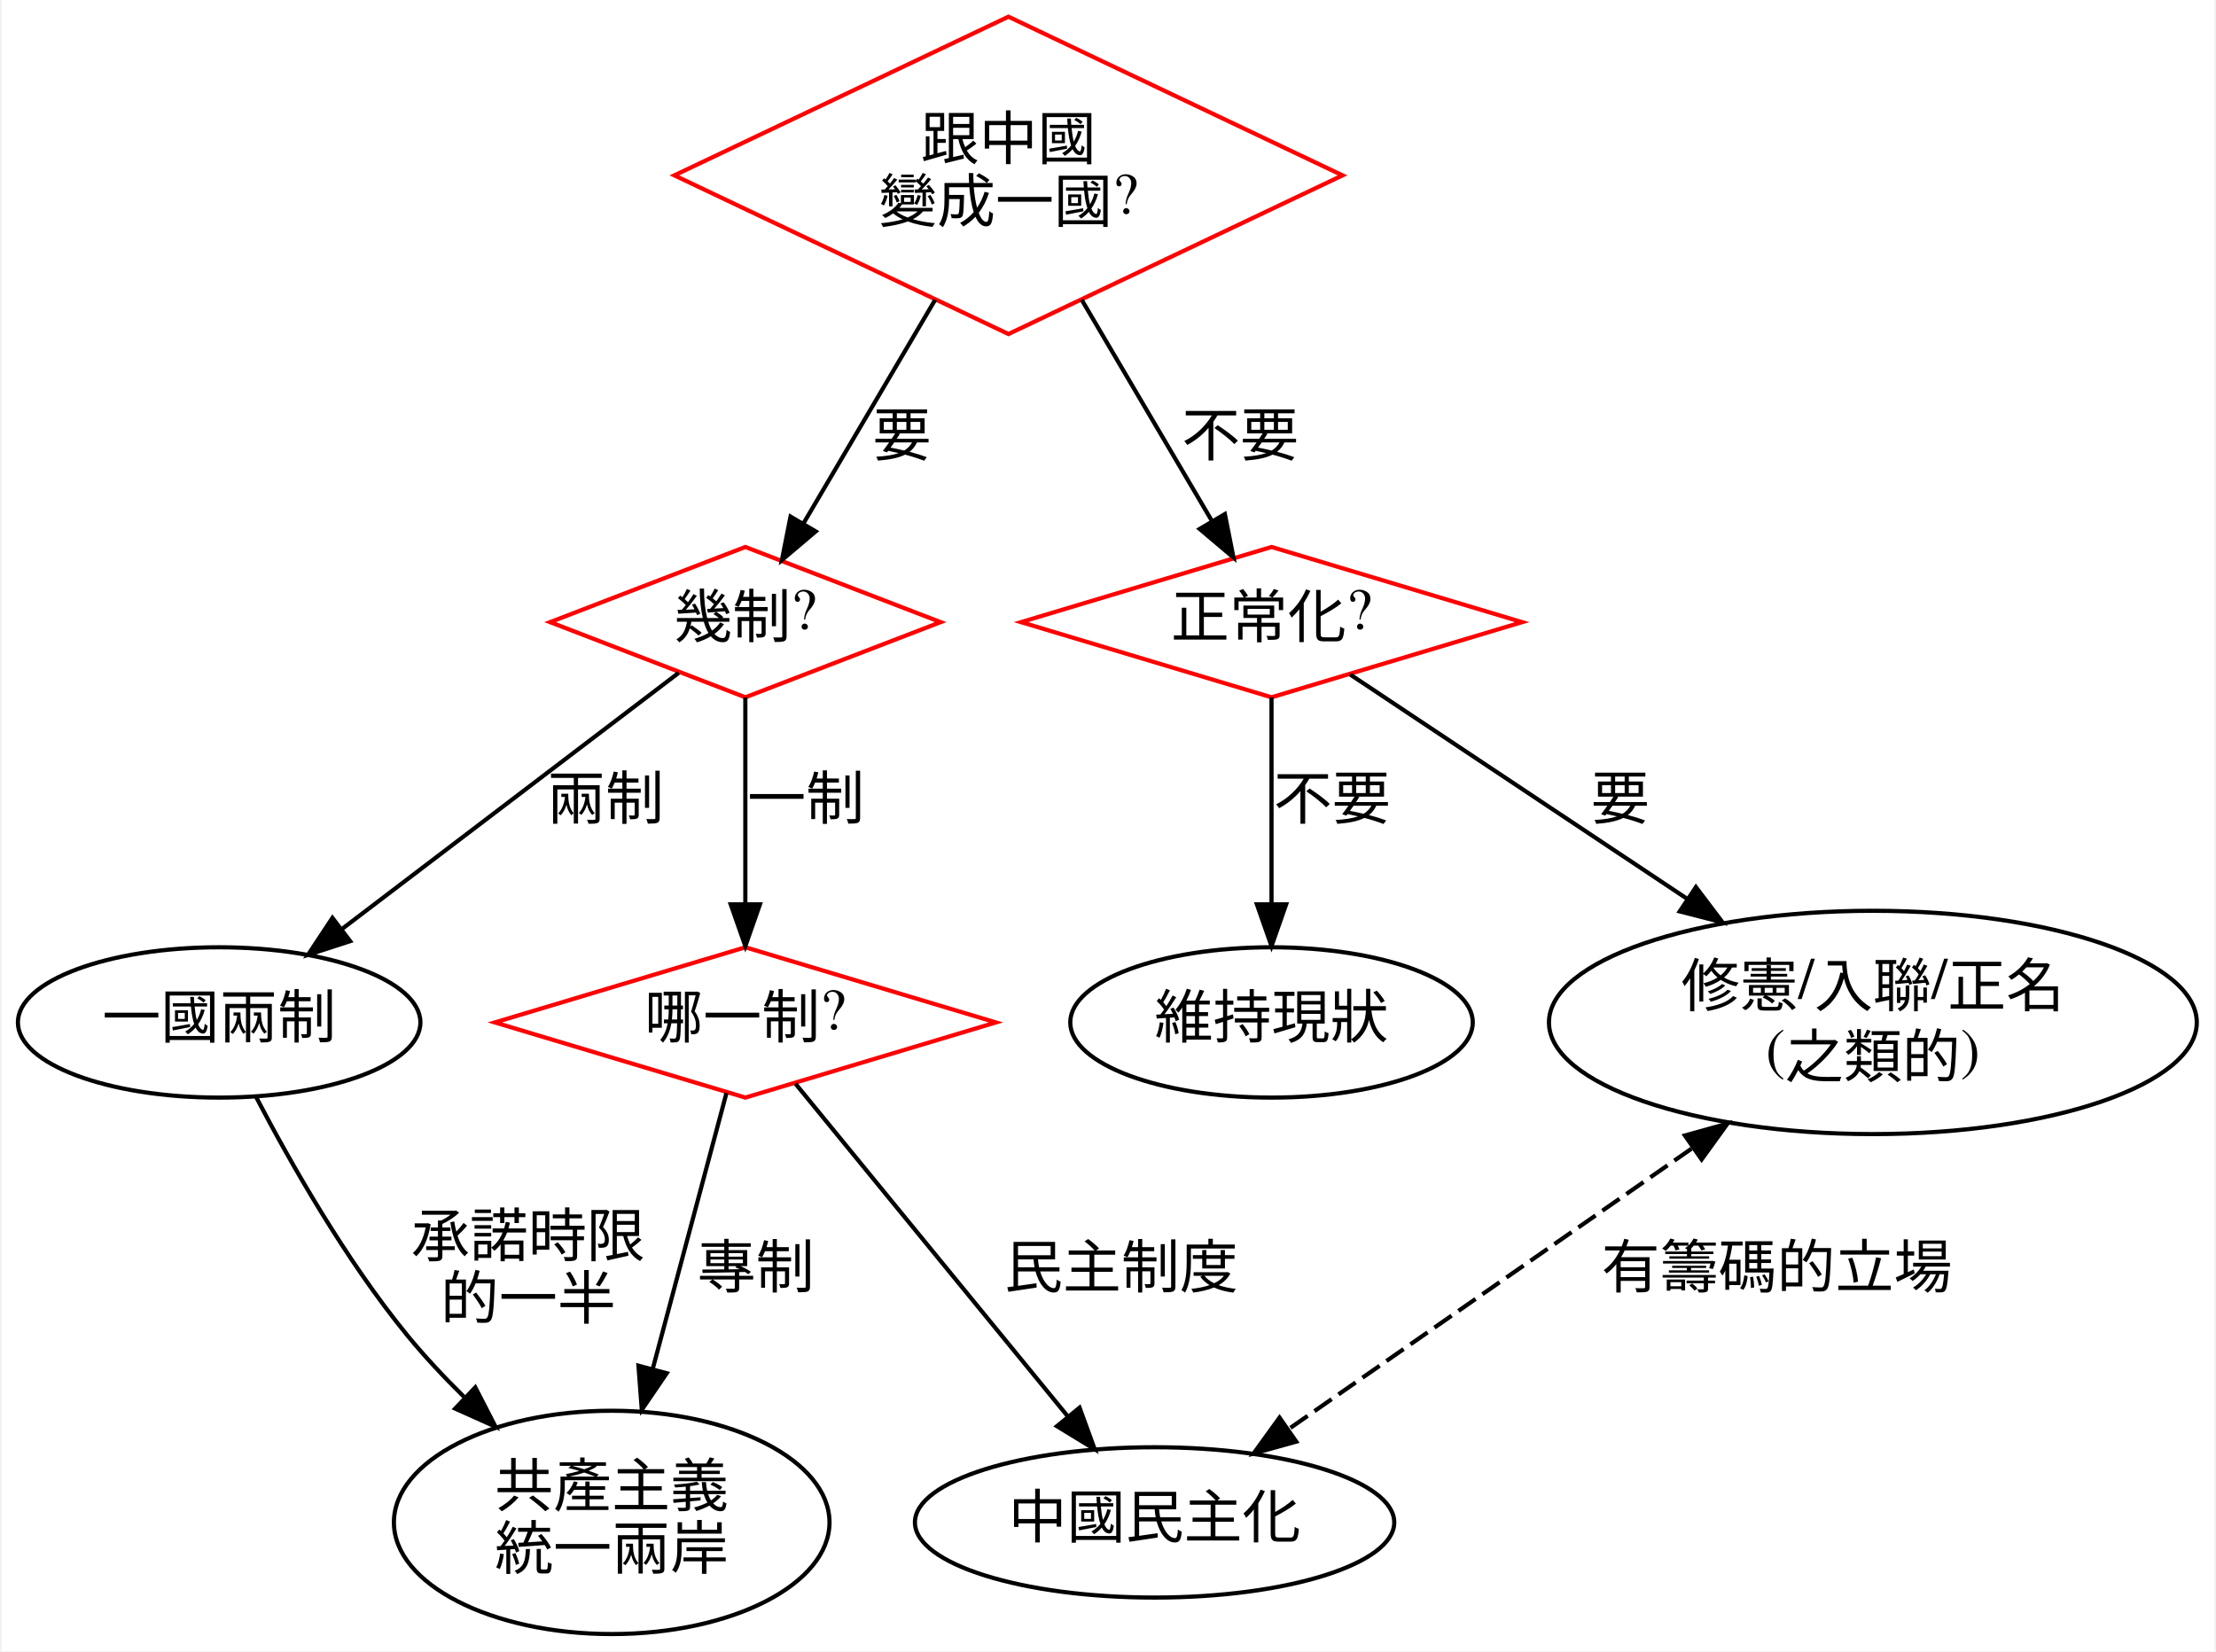
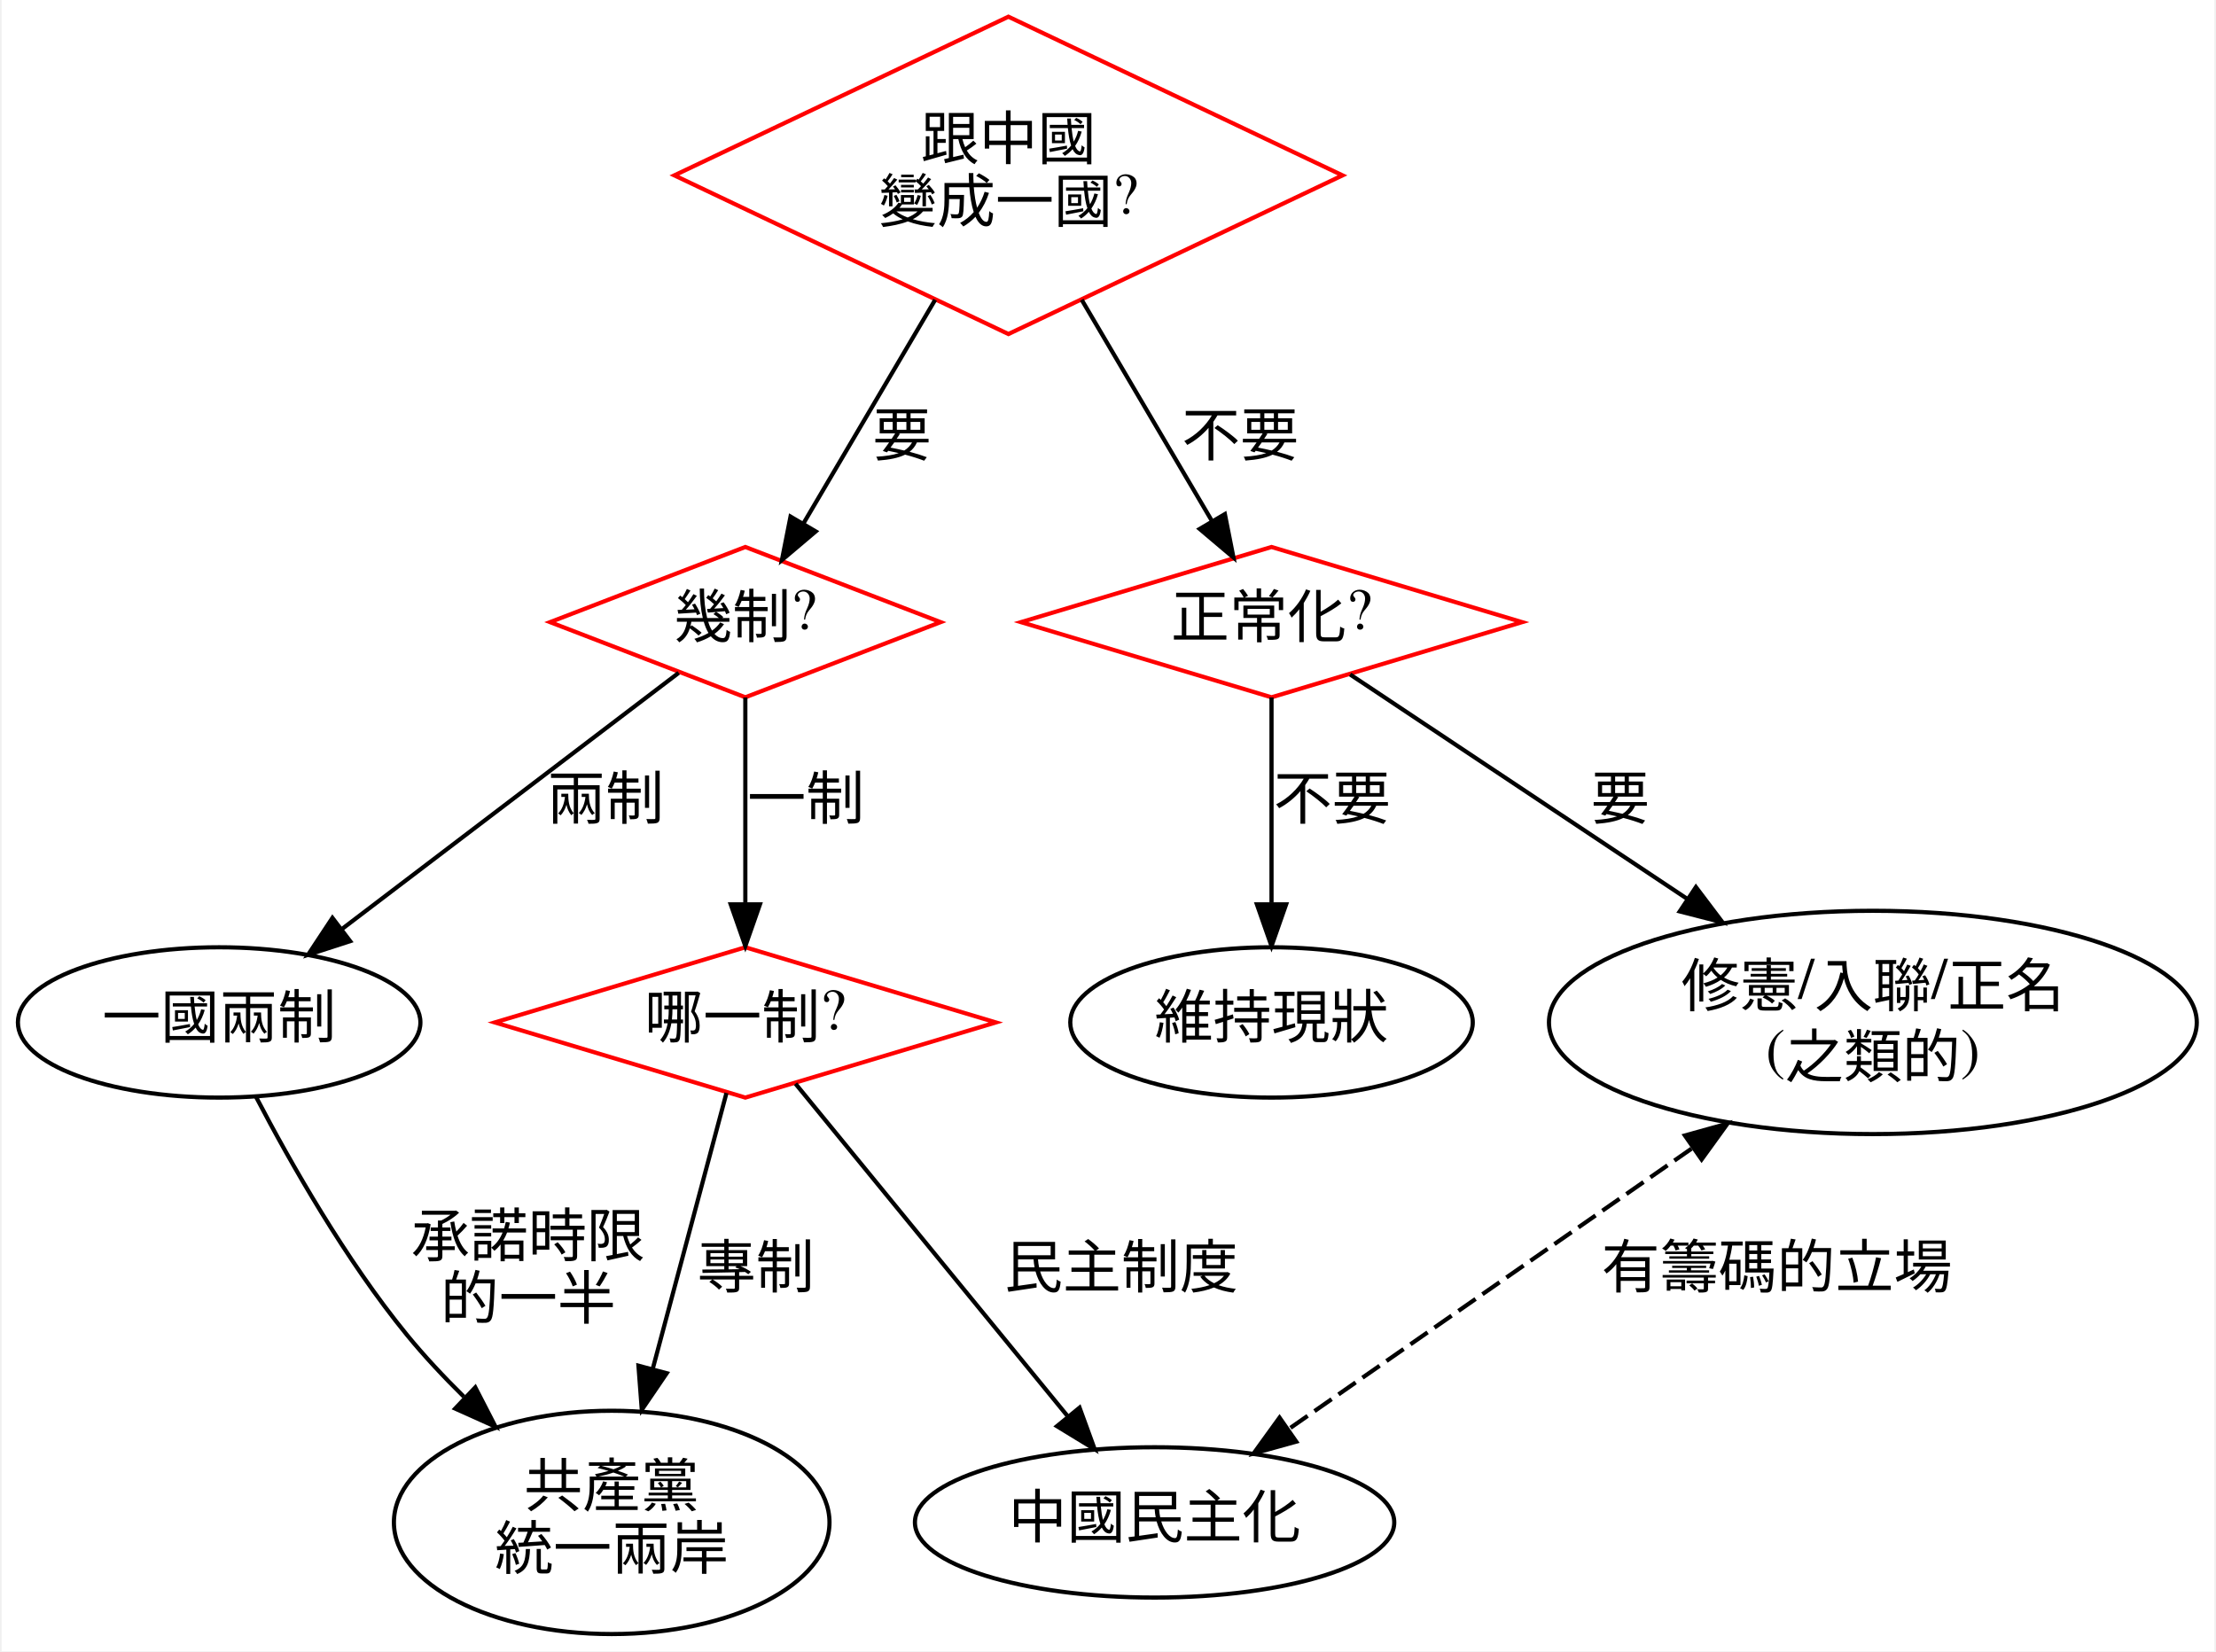
<svg xmlns="http://www.w3.org/2000/svg" width="530pt" height="395pt" viewBox="0.00 0.00 529.88 395.48">
  <g id="graph0" class="graph" transform="scale(1 1) rotate(0) translate(4 391.4802)">
    <polygon fill="#ffffff" stroke="transparent" points="-4,4 -4,-391.48 525.878,-391.48 525.878,4 -4,4" />
    <g id="node1" class="node">
      <polygon fill="none" stroke="#ff0000" points="237.096,-387.48 157.096,-349.48 237.096,-311.48 317.096,-349.48 237.096,-387.48" />
      <text text-anchor="middle" x="237.096" y="-353.28" font-family="Times,serif" font-size="14.00" fill="#000000">跟中國</text>
      <text text-anchor="middle" x="237.096" y="-338.28" font-family="Times,serif" font-size="14.00" fill="#000000">變成一國?</text>
    </g>
    <g id="node2" class="node">
      <polygon fill="none" stroke="#ff0000" points="174.096,-260.48 127.341,-242.48 174.096,-224.48 220.85,-242.48 174.096,-260.48" />
      <text text-anchor="middle" x="174.096" y="-238.78" font-family="Times,serif" font-size="14.00" fill="#000000">幾制?</text>
    </g>
    <g id="edge2" class="edge">
      <path fill="none" stroke="#000000" d="M219.547,-319.675C209.564,-302.72 197.238,-281.786 187.942,-265.998" />
      <polygon fill="#000000" stroke="#000000" points="190.95,-264.207 182.86,-257.365 184.917,-267.758 190.95,-264.207" />
      <text text-anchor="middle" x="211.596" y="-282.28" font-family="Times,serif" font-size="14.00" fill="#000000">要</text>
    </g>
    <g id="node3" class="node">
      <polygon fill="none" stroke="#ff0000" points="300.096,-260.48 240.104,-242.48 300.096,-224.48 360.087,-242.48 300.096,-260.48" />
      <text text-anchor="middle" x="300.096" y="-238.78" font-family="Times,serif" font-size="14.00" fill="#000000">正常化?</text>
    </g>
    <g id="edge1" class="edge">
      <path fill="none" stroke="#000000" d="M254.645,-319.675C264.506,-302.927 276.653,-282.296 285.908,-266.578" />
      <polygon fill="#000000" stroke="#000000" points="288.926,-268.35 290.983,-257.957 282.894,-264.798 288.926,-268.35" />
      <text text-anchor="middle" x="292.596" y="-282.28" font-family="Times,serif" font-size="14.00" fill="#000000">不要</text>
    </g>
    <g id="node4" class="node">
      <polygon fill="none" stroke="#ff0000" points="174.096,-164.61 114.104,-146.61 174.096,-128.61 234.087,-146.61 174.096,-164.61" />
      <text text-anchor="middle" x="174.096" y="-142.91" font-family="Times,serif" font-size="14.00" fill="#000000">哪一制?</text>
    </g>
    <g id="edge3" class="edge">
      <path fill="none" stroke="#000000" d="M174.096,-224.448C174.096,-210.61 174.096,-191.236 174.096,-175.279" />
      <polygon fill="#000000" stroke="#000000" points="177.596,-174.888 174.096,-164.888 170.596,-174.888 177.596,-174.888" />
      <text text-anchor="middle" x="188.596" y="-195.28" font-family="Times,serif" font-size="14.00" fill="#000000">一制</text>
    </g>
    <g id="node5" class="node">
      <ellipse fill="none" stroke="#000000" cx="48.096" cy="-146.61" rx="48.192" ry="18" />
      <text text-anchor="middle" x="48.096" y="-142.91" font-family="Times,serif" font-size="14.00" fill="#000000">一國兩制</text>
    </g>
    <g id="edge4" class="edge">
      <path fill="none" stroke="#000000" d="M158.138,-230.338C137.91,-214.947 102.648,-188.118 77.493,-168.977" />
      <polygon fill="#000000" stroke="#000000" points="79.463,-166.079 69.385,-162.809 75.224,-171.649 79.463,-166.079" />
      <text text-anchor="middle" x="140.596" y="-195.28" font-family="Times,serif" font-size="14.00" fill="#000000">兩制</text>
    </g>
    <g id="node8" class="node">
      <ellipse fill="none" stroke="#000000" cx="300.096" cy="-146.61" rx="48.192" ry="18" />
      <text text-anchor="middle" x="300.096" y="-142.91" font-family="Times,serif" font-size="14.00" fill="#000000">維持現狀</text>
    </g>
    <g id="edge8" class="edge">
      <path fill="none" stroke="#000000" d="M300.096,-224.448C300.096,-210.61 300.096,-191.236 300.096,-175.279" />
      <polygon fill="#000000" stroke="#000000" points="303.596,-174.888 300.096,-164.888 296.596,-174.888 303.596,-174.888" />
      <text text-anchor="middle" x="314.596" y="-195.28" font-family="Times,serif" font-size="14.00" fill="#000000">不要</text>
    </g>
    <g id="node9" class="node">
      <ellipse fill="none" stroke="#000000" cx="444.096" cy="-146.61" rx="77.564" ry="26.741" />
      <text text-anchor="middle" x="444.096" y="-150.41" font-family="Times,serif" font-size="14.00" fill="#000000">修憲/入聯/正名</text>
      <text text-anchor="middle" x="444.096" y="-135.41" font-family="Times,serif" font-size="14.00" fill="#000000">(之類的)</text>
    </g>
    <g id="edge9" class="edge">
      <path fill="none" stroke="#000000" d="M318.921,-229.947C339.283,-216.391 372.466,-194.299 399.551,-176.267" />
      <polygon fill="#000000" stroke="#000000" points="401.722,-179.026 408.107,-170.57 397.843,-173.199 401.722,-179.026" />
      <text text-anchor="middle" x="383.596" y="-195.28" font-family="Times,serif" font-size="14.00" fill="#000000">要</text>
    </g>
    <g id="node6" class="node">
      <ellipse fill="none" stroke="#000000" cx="142.096" cy="-26.87" rx="52.152" ry="26.741" />
-       <text text-anchor="middle" x="142.096" y="-30.67" font-family="Times,serif" font-size="14.00" fill="#000000">共產主義</text>
+       <text text-anchor="middle" x="142.096" y="-30.67" font-family="Times,serif" font-size="14.00" fill="#000000">共產黨</text>
      <text text-anchor="middle" x="142.096" y="-15.67" font-family="Times,serif" font-size="14.00" fill="#000000">統一兩岸</text>
    </g>
    <g id="edge5" class="edge">
      <path fill="none" stroke="#000000" d="M169.579,-129.708C165.007,-112.602 157.792,-85.603 151.901,-63.562" />
      <polygon fill="#000000" stroke="#000000" points="155.266,-62.594 149.302,-53.837 148.503,-64.401 155.266,-62.594" />
      <text text-anchor="middle" x="176.596" y="-83.04" font-family="Times,serif" font-size="14.00" fill="#000000">專制</text>
    </g>
    <g id="node7" class="node">
      <ellipse fill="none" stroke="#000000" cx="272.096" cy="-26.87" rx="57.391" ry="18" />
      <text text-anchor="middle" x="272.096" y="-23.17" font-family="Times,serif" font-size="14.00" fill="#000000">中國民主化</text>
    </g>
    <g id="edge6" class="edge">
      <path fill="none" stroke="#000000" d="M186.113,-131.928C202.298,-112.152 231.353,-76.651 251.167,-52.442" />
      <polygon fill="#000000" stroke="#000000" points="254.129,-54.349 257.754,-44.394 248.712,-49.915 254.129,-54.349" />
      <text text-anchor="middle" x="264.096" y="-83.04" font-family="Times,serif" font-size="14.00" fill="#000000">民主制度</text>
    </g>
    <g id="edge7" class="edge">
      <path fill="none" stroke="#000000" d="M56.956,-128.727C65.205,-112.939 78.411,-89.705 93.096,-71.74 97.216,-66.7 101.901,-61.701 106.701,-56.971" />
      <polygon fill="#000000" stroke="#000000" points="109.426,-59.21 114.275,-49.79 104.61,-54.13 109.426,-59.21" />
      <text text-anchor="middle" x="122.096" y="-90.54" font-family="Times,serif" font-size="14.00" fill="#000000">承諾時限</text>
      <text text-anchor="middle" x="122.096" y="-75.54" font-family="Times,serif" font-size="14.00" fill="#000000">的一半</text>
    </g>
    <g id="edge10" class="edge">
      <path fill="none" stroke="#000000" stroke-dasharray="5,2" d="M400.665,-116.376C370.654,-95.483 331.393,-68.151 304.19,-49.213" />
      <polygon fill="#000000" stroke="#000000" points="399.082,-119.538 409.289,-122.379 403.082,-113.793 399.082,-119.538" />
      <polygon fill="#000000" stroke="#000000" points="306.015,-46.219 295.808,-43.378 302.016,-51.964 306.015,-46.219" />
      <text text-anchor="middle" x="421.096" y="-83.04" font-family="Times,serif" font-size="14.00" fill="#000000">有籌碼的立場</text>
    </g>
  </g>
</svg>
